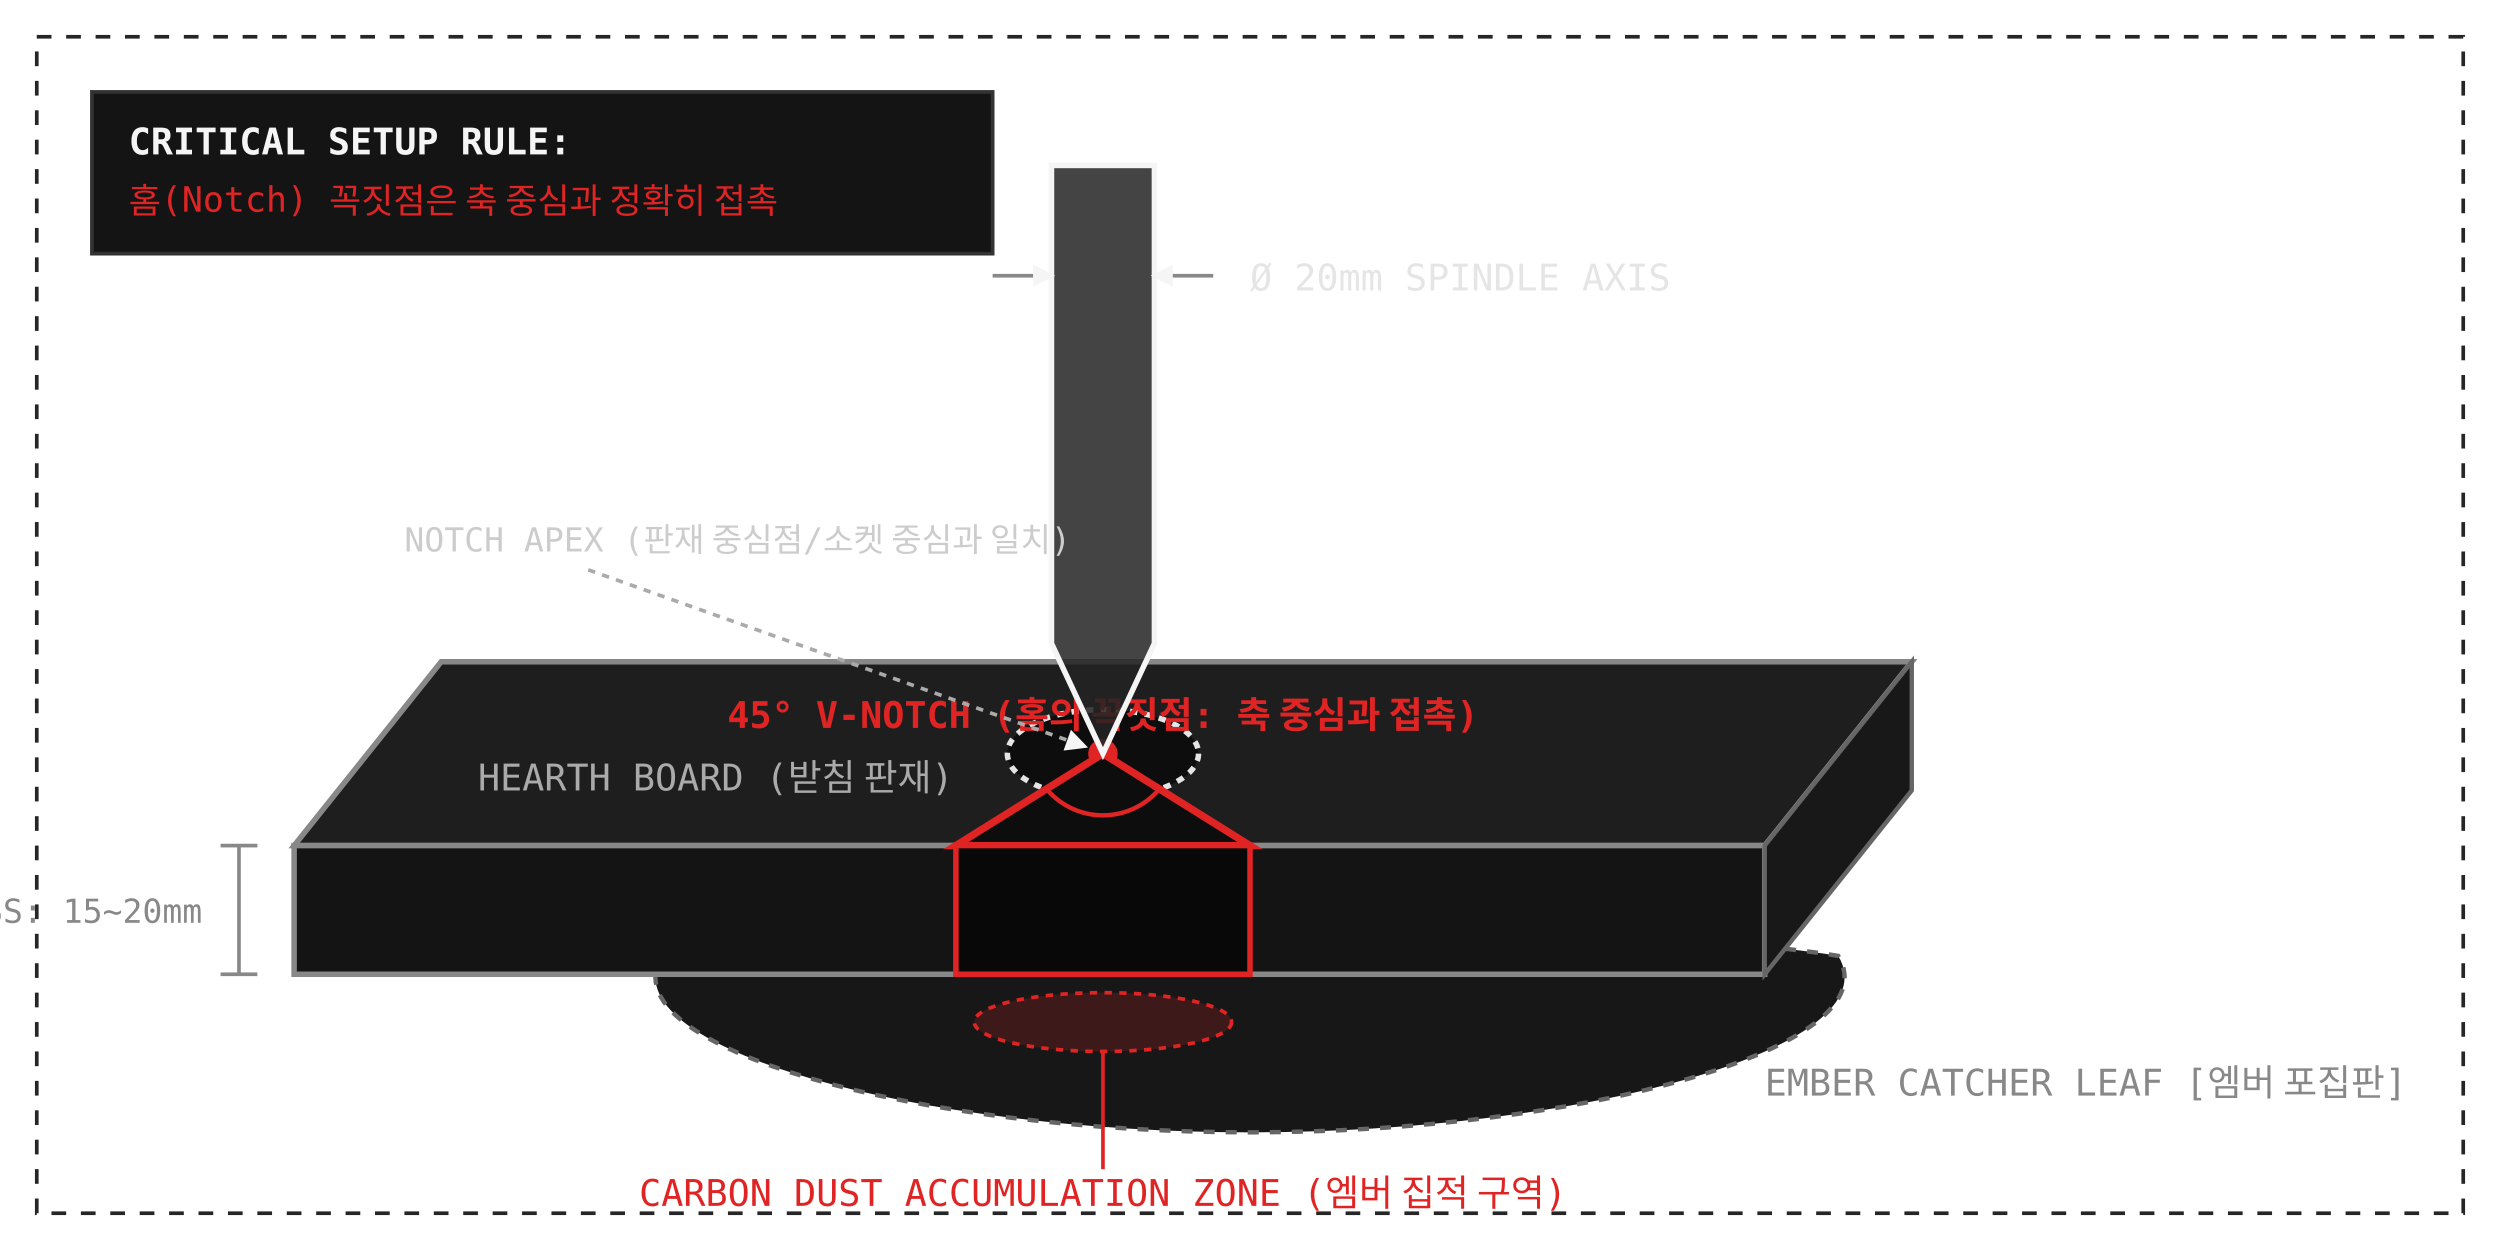
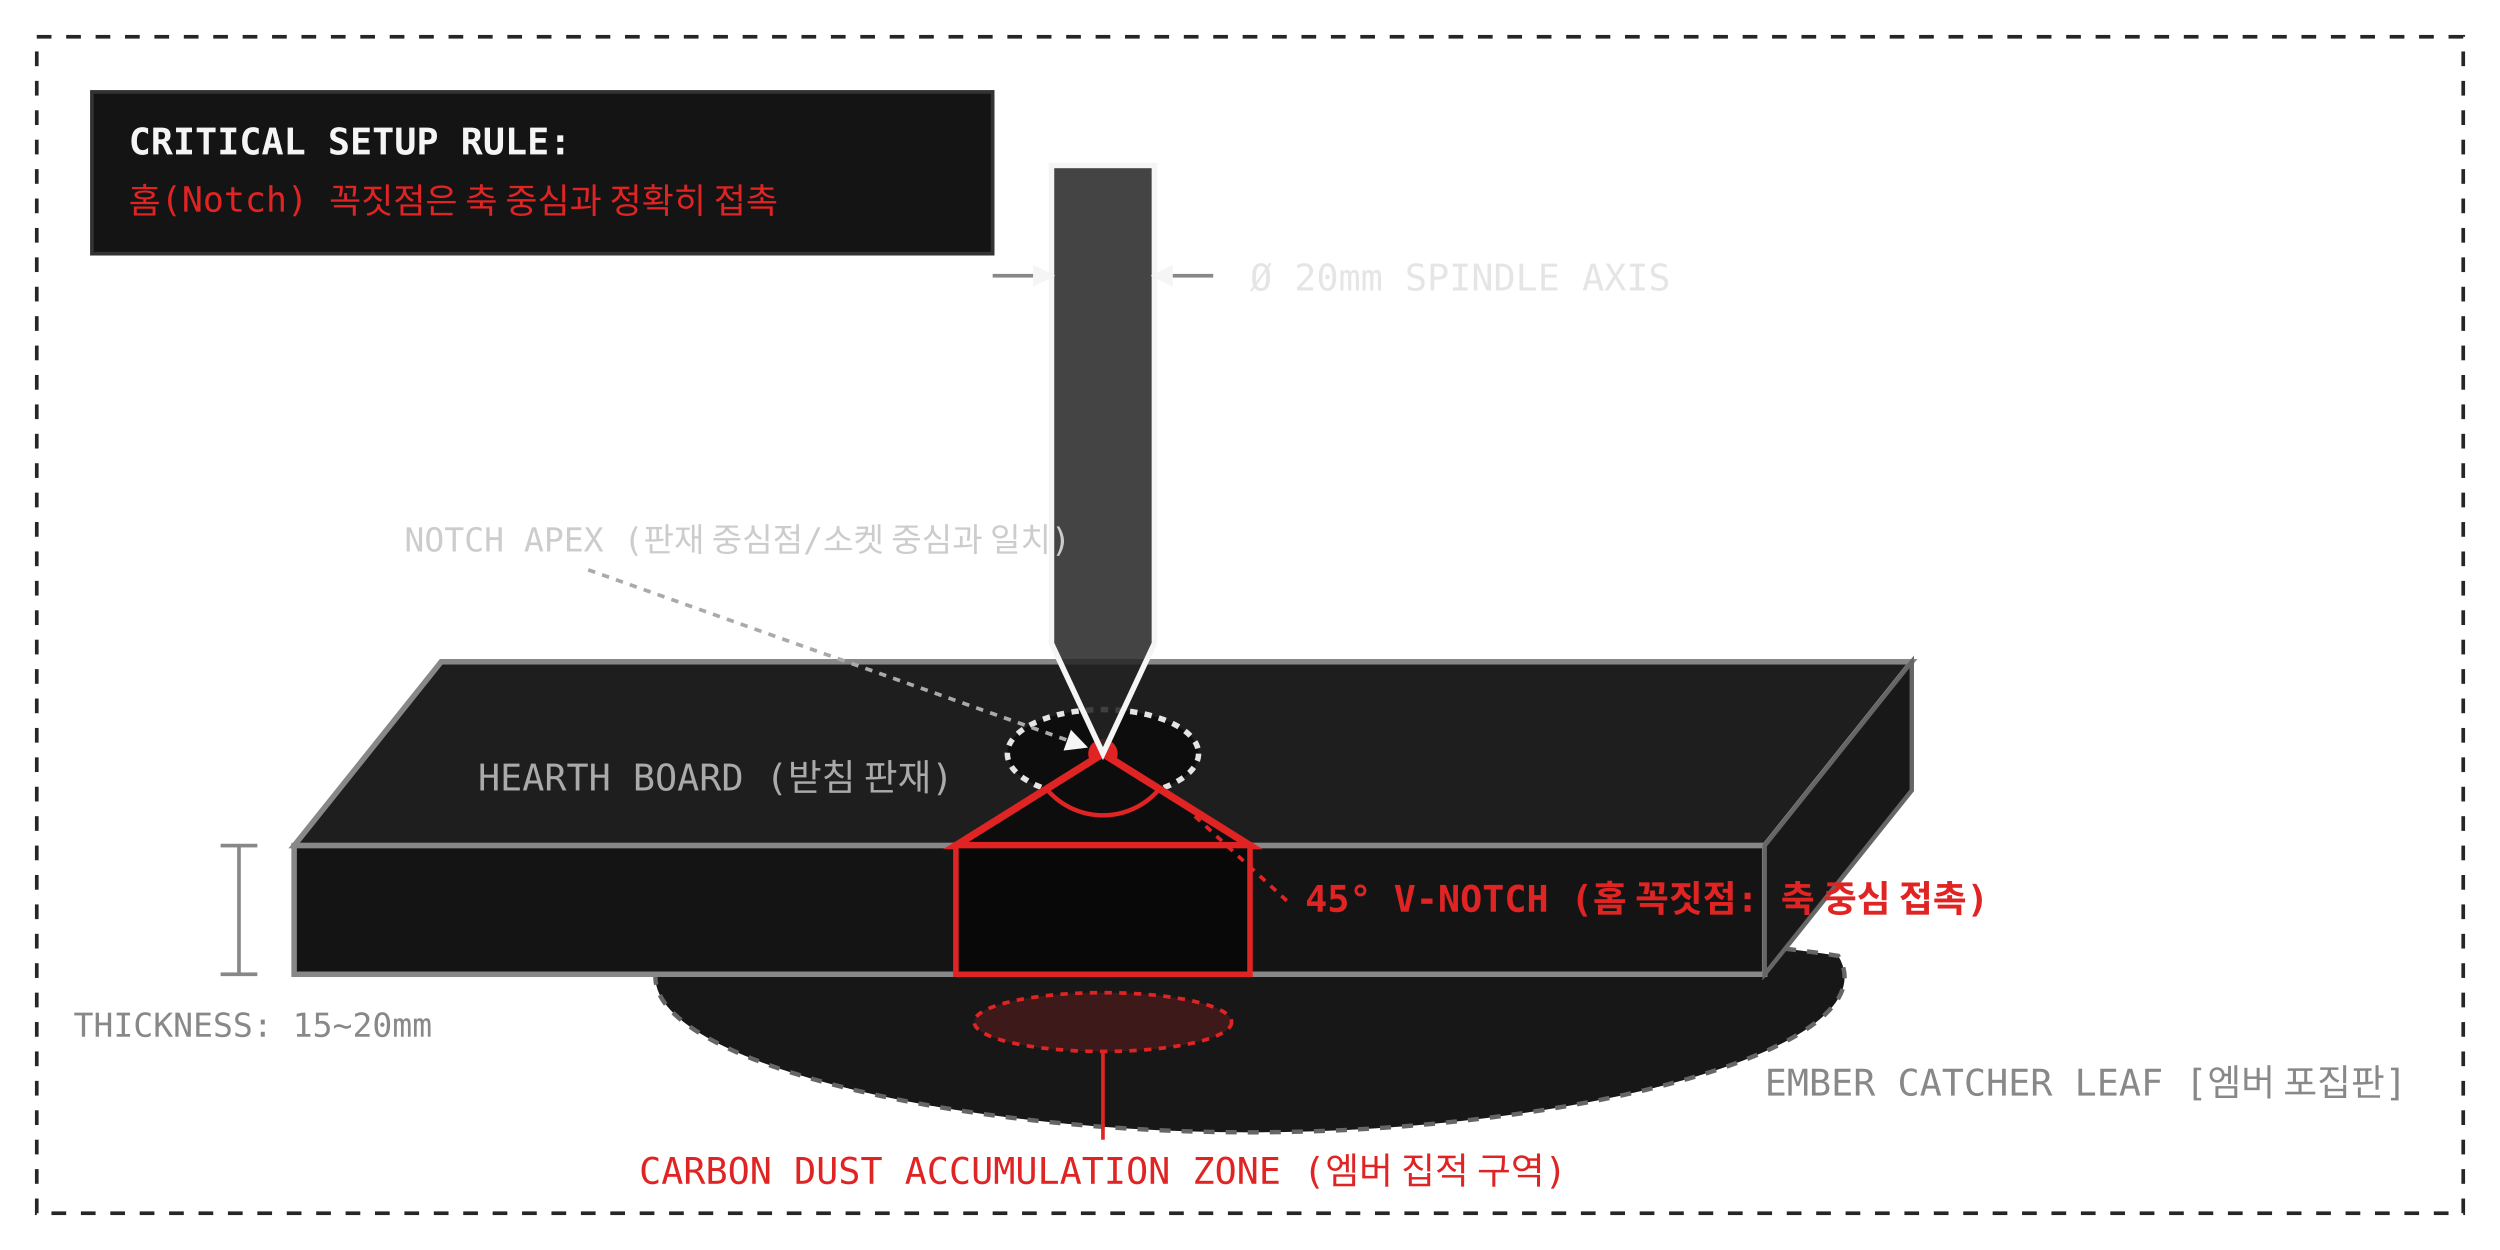
<svg xmlns="http://www.w3.org/2000/svg" viewBox="0 0 680 340" class="w-full max-w-2xl h-auto">
  <defs>
    <pattern id="diag-hatch" width="8" height="8" patternTransform="rotate(45 0 0)" patternUnits="userSpaceOnUse">
      <line x1="0" y1="0" x2="0" y2="8" stroke="#333333" stroke-width="1" />
    </pattern>
    <marker id="arrow-white" markerWidth="6" markerHeight="6" refX="5" refY="3" orient="auto">
      <path d="M0,0 L6,3 L0,6 Z" fill="#F5F5F5" />
    </marker>
    <marker id="arrow-red" markerWidth="6" markerHeight="6" refX="5" refY="3" orient="auto">
      <path d="M0,0 L6,3 L0,6 Z" fill="#E02424" />
    </marker>
  </defs>
  <rect x="10" y="10" width="660" height="320" fill="none" stroke="#262626" stroke-width="1" stroke-dasharray="4,4" />
  <path d="M 180 260 C 240 250, 440 250, 500 260 C 515 285, 430 308, 340 308 C 250 308, 165 285, 180 260 Z" fill="#171717" stroke="#666666" stroke-width="1.2" stroke-dasharray="3,3" />
  <text x="480" y="298" fill="#888888" font-family="'JetBrains Mono', monospace" font-size="10">EMBER CATCHER LEAF [엠버 포집판]</text>
  <polygon points="120,180 520,180 480,230 80,230" fill="#1f1e1e" stroke="#888888" stroke-width="1.5" />
  <polygon points="80,230 480,230 480,265 80,265" fill="#141414" stroke="#888888" stroke-width="1.5" />
  <polygon points="480,230 520,180 520,215 480,265" fill="#181818" stroke="#666666" stroke-width="1.2" />
  <ellipse cx="300" cy="205" rx="26" ry="12" fill="#0d0d0d" stroke="#E5E5E5" stroke-width="1.5" stroke-dasharray="2,2" />
  <circle cx="300" cy="205" r="4" fill="#E02424" />
  <polygon points="300,205 260,230 340,230" fill="#0d0d0d" stroke="#E02424" stroke-width="2" />
  <polygon points="260,230 340,230 340,265 260,265" fill="#080808" stroke="#E02424" stroke-width="1.5" />
  <path d="M 285,215 A 20 20 0 0 0 315,215" fill="none" stroke="#E02424" stroke-width="1.2" />
-   <text x="300" y="198" fill="#E02424" font-family="'JetBrains Mono', monospace" font-size="10" font-weight="bold" text-anchor="middle">45° V-NOTCH (홈의 꼭짓점: 축 중심과 접촉)</text>
+   <line x1="325" y1="222" x2="350" y2="245" stroke="#E02424" stroke-width="1" stroke-dasharray="2,2" />
+   <text x="355" y="248" fill="#E02424" font-family="'JetBrains Mono', monospace" font-size="10" font-weight="bold" text-anchor="start">45° V-NOTCH (홈 꼭짓점: 축 중심 접촉)</text>
  <path d="M 286,45 L 314,45 L 314,175 L 300,205 L 286,175 Z" fill="#242424" fill-opacity="0.85" stroke="#F5F5F5" stroke-width="1.5" />
  <line x1="293" y1="55" x2="293" y2="170" stroke="#444444" stroke-width="1" />
  <line x1="307" y1="55" x2="307" y2="170" stroke="#444444" stroke-width="1" />
  <line x1="270" y1="75" x2="286" y2="75" stroke="#888888" stroke-width="1" marker-end="url(#arrow-white)" />
  <line x1="330" y1="75" x2="314" y2="75" stroke="#888888" stroke-width="1" marker-end="url(#arrow-white)" />
  <text x="340" y="79" fill="#E5E5E5" font-family="'JetBrains Mono', monospace" font-size="10">Ø 20mm SPINDLE AXIS</text>
  <line x1="65" y1="230" x2="65" y2="265" stroke="#888888" stroke-width="1" />
  <line x1="60" y1="230" x2="70" y2="230" stroke="#888888" stroke-width="1" />
  <line x1="60" y1="265" x2="70" y2="265" stroke="#888888" stroke-width="1" />
-   <text x="55" y="251" fill="#888888" font-family="'JetBrains Mono', monospace" font-size="9" text-anchor="end">THICKNESS: 15~20mm</text>
+   <text x="20" y="282" fill="#888888" font-family="'JetBrains Mono', monospace" font-size="9" text-anchor="start">THICKNESS: 15~20mm</text>
  <text x="130" y="215" fill="#AAAAAA" font-family="'JetBrains Mono', monospace" font-size="10">HEARTH BOARD (받침 판재)</text>
  <line x1="160" y1="155" x2="295" y2="203" stroke="#AAAAAA" stroke-width="1" stroke-dasharray="2,2" marker-end="url(#arrow-white)" />
  <text x="110" y="150" fill="#CCCCCC" font-family="'JetBrains Mono', monospace" font-size="9">NOTCH APEX (판재 중심점/소켓 중심과 일치)</text>
  <rect x="25" y="25" width="245" height="44" fill="#141414" stroke="#333333" stroke-width="1" />
  <text x="35" y="42" fill="#F5F5F5" font-family="'JetBrains Mono', monospace" font-size="10" font-weight="bold">CRITICAL SETUP RULE:</text>
  <text x="35" y="58" fill="#E02424" font-family="'JetBrains Mono', monospace" font-size="9.5">홈(Notch) 꼭짓점은 축 중심과 정확히 접촉</text>
  <ellipse cx="300" cy="278" rx="35" ry="8" fill="#E02424" fill-opacity="0.2" stroke="#E02424" stroke-width="1" stroke-dasharray="2,2" />
-   <line x1="300" y1="286" x2="300" y2="318" stroke="#E02424" stroke-width="1" />
-   <text x="300" y="328" fill="#E02424" font-family="'JetBrains Mono', monospace" font-size="10" text-anchor="middle">CARBON DUST ACCUMULATION ZONE (엠버 집적 구역)</text>
+   <line x1="300" y1="286" x2="300" y2="310" stroke="#E02424" stroke-width="1" />
+   <text x="300" y="322" fill="#E02424" font-family="'JetBrains Mono', monospace" font-size="10" text-anchor="middle">CARBON DUST ACCUMULATION ZONE (엠버 집적 구역)</text>
</svg>
